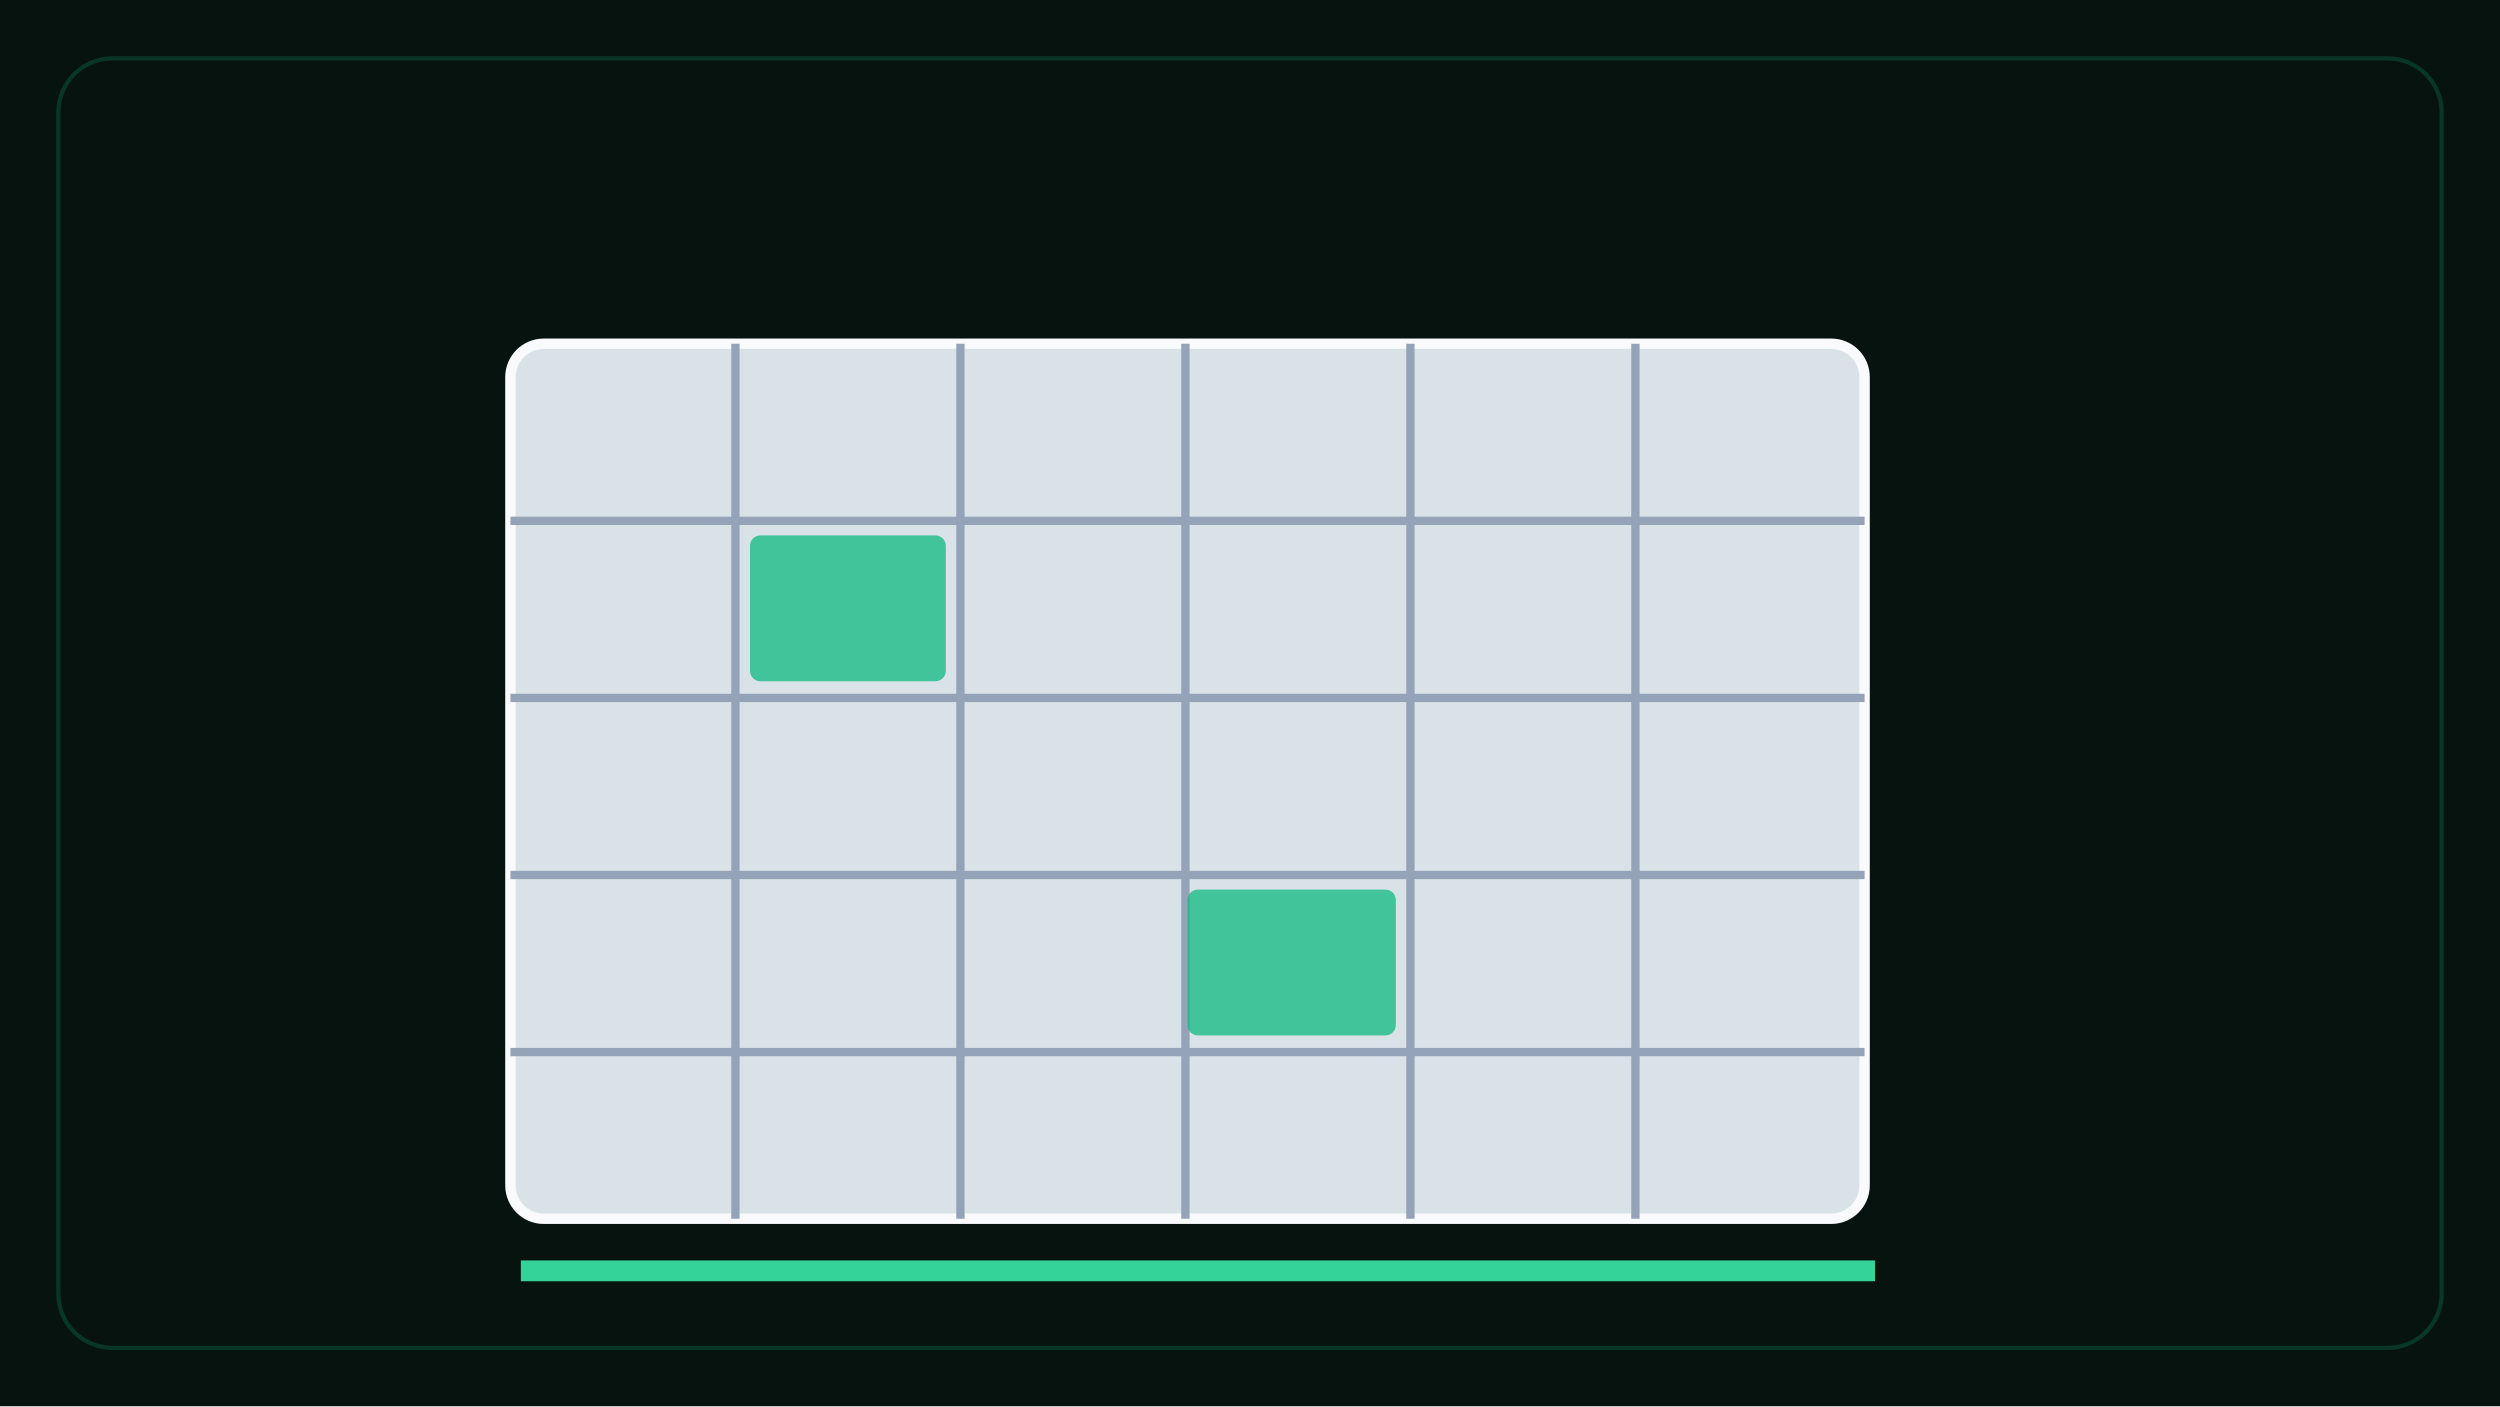
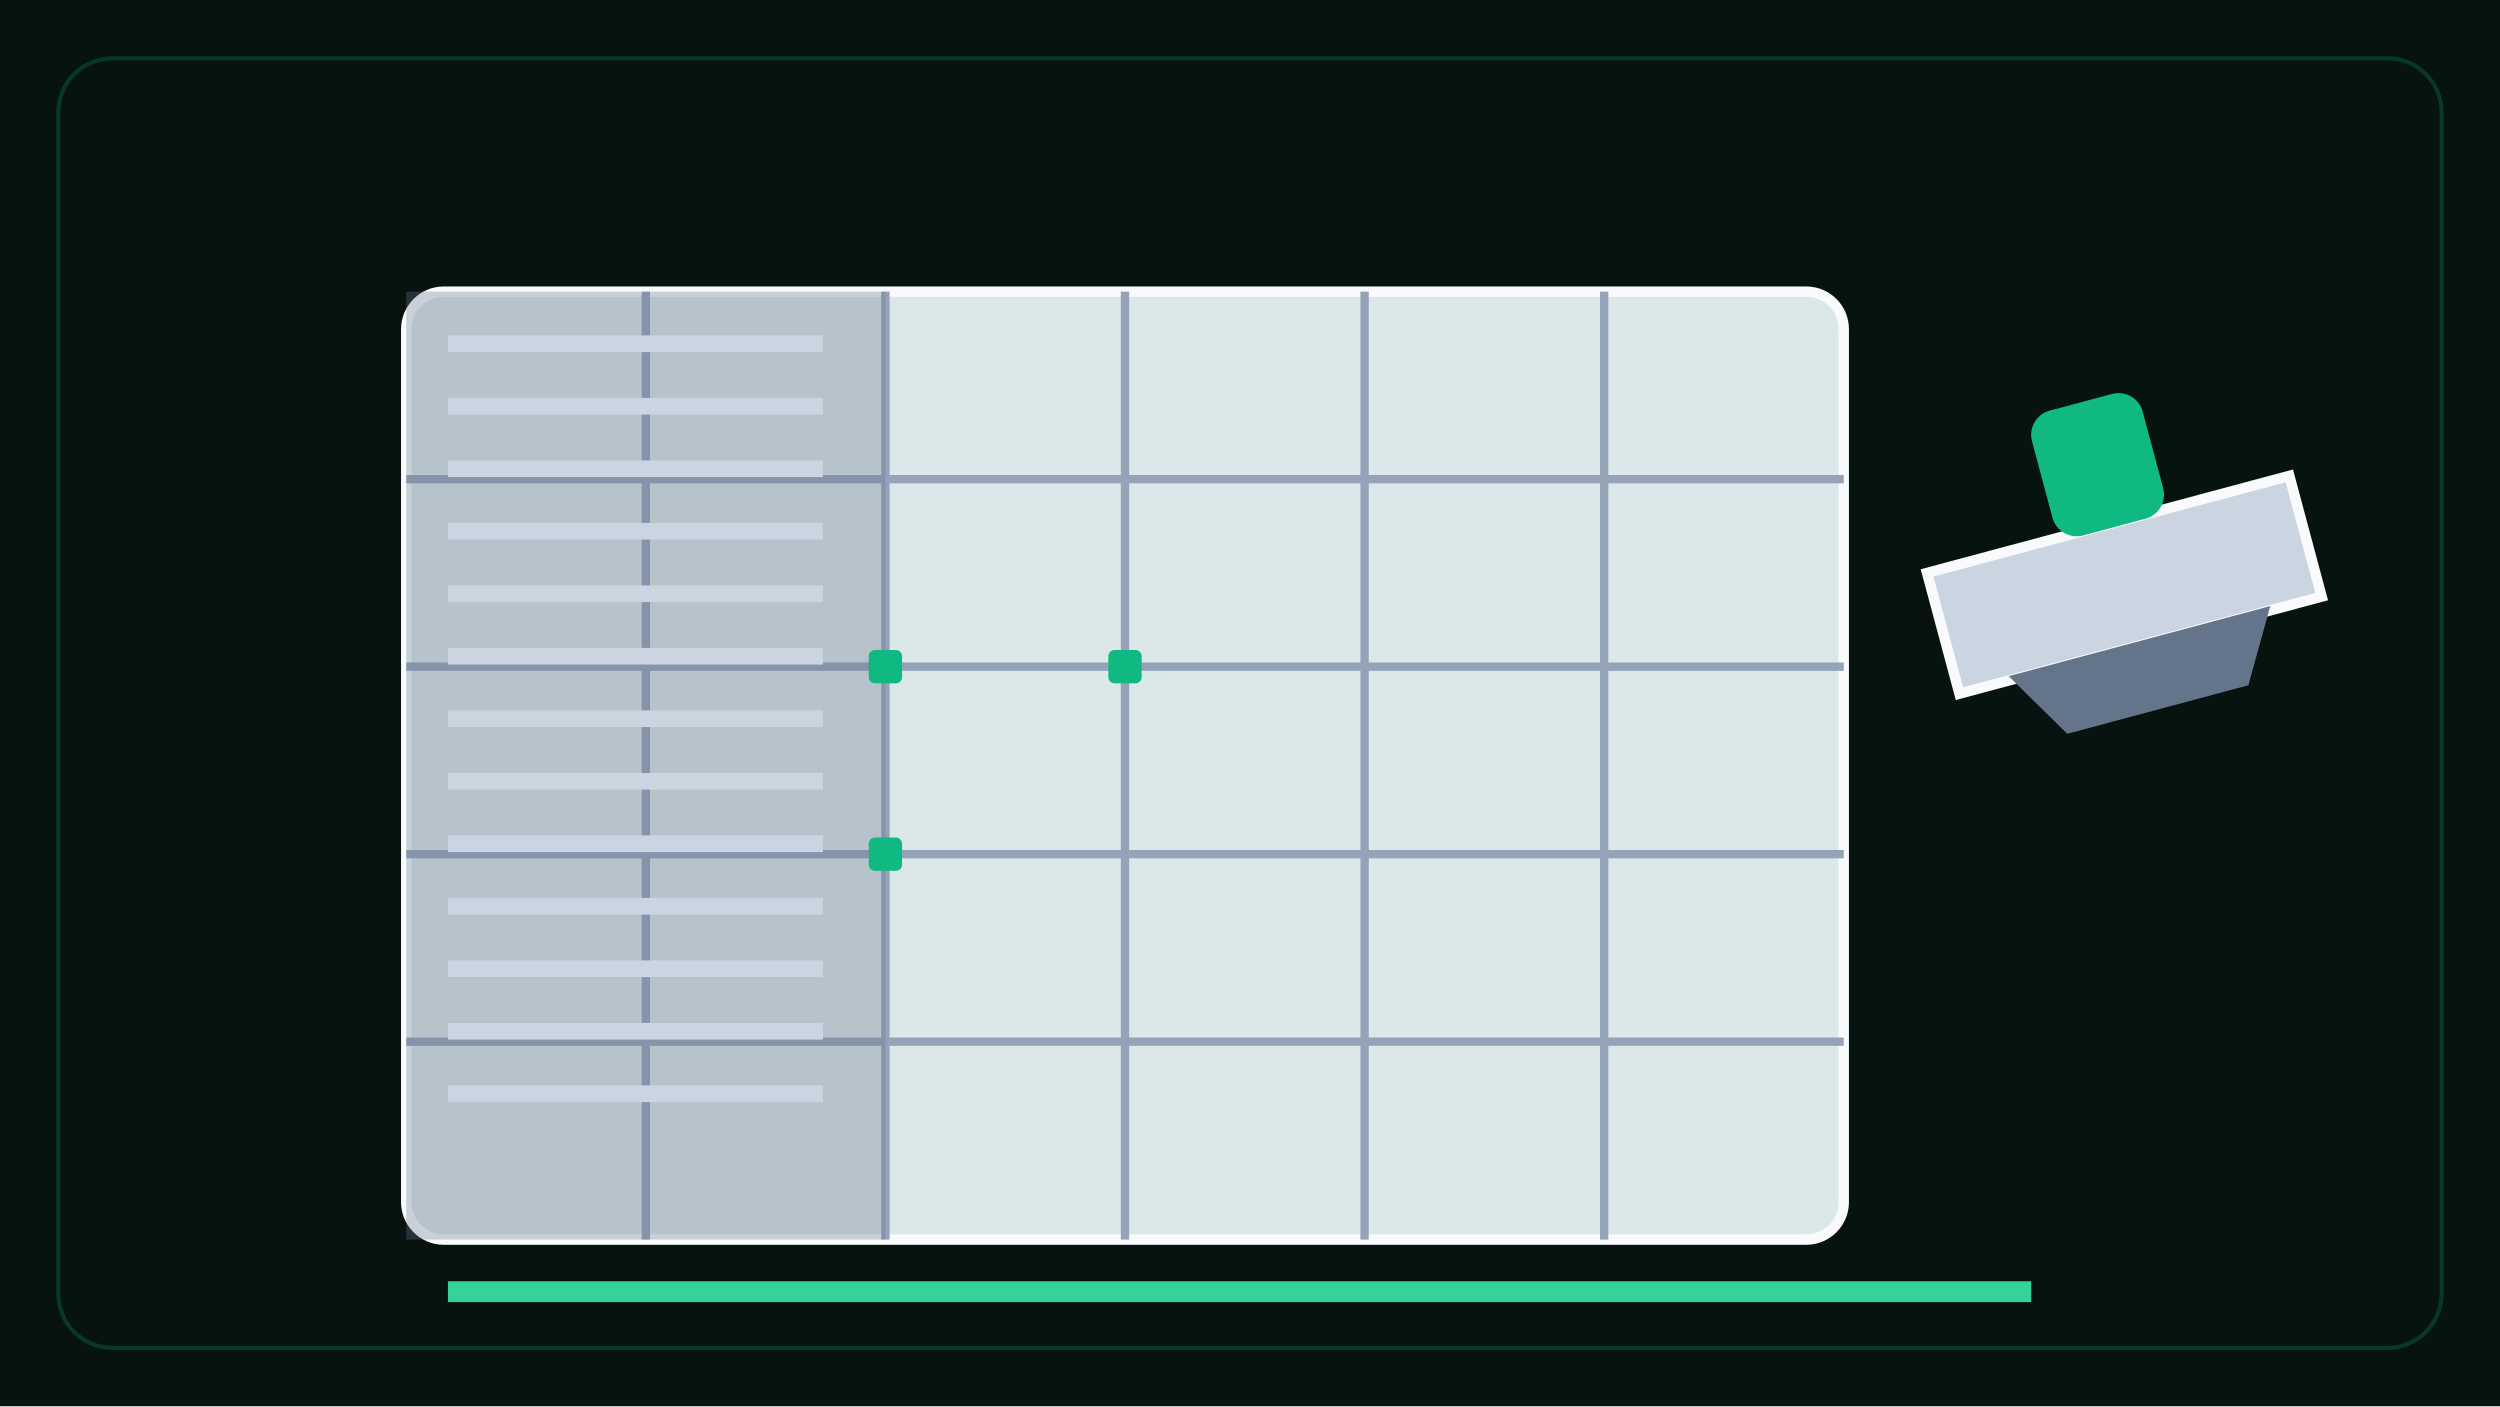
<svg xmlns="http://www.w3.org/2000/svg" viewBox="0 0 1200 675">
  <rect width="1200" height="675" fill="#07130f" />
-   <g transform="translate(165 95)">
-     <rect x="80" y="70" width="650" height="420" rx="16" fill="#d9e3e7" stroke="#f8fafc" stroke-width="5" />
+   <g transform="translate(125 85)">
+     <rect x="70" y="55" width="690" height="455" rx="18" fill="#dce7e9" stroke="#f8fafc" stroke-width="5" />
    <g stroke="#94a3b8" stroke-width="4">
-       <path d="M80 155h650M80 240h650M80 325h650M80 410h650" />
-       <path d="M188 70v420M296 70v420M404 70v420M512 70v420M620 70v420" />
+       <path d="M70 145h690M70 235h690M70 325h690M70 415h690" />
+       <path d="M185 55v455M300 55v455M415 55v455M530 55v455M645 55v455" />
    </g>
-     <g fill="#10b981" opacity=".75">
-       <rect x="195" y="162" width="94" height="70" rx="5" />
-       <rect x="405" y="332" width="100" height="70" rx="5" />
+     <rect x="70" y="55" width="230" height="455" fill="#64748b" opacity=".32" />
+     <g stroke="#cbd5e1" stroke-width="8">
+       <path d="M90 80l180 0M90 110l180 0M90 140l180 0M90 170l180 0M90 200l180 0M90 230l180 0M90 260l180 0M90 290l180 0M90 320l180 0M90 350l180 0M90 380l180 0M90 410l180 0M90 440l180 0" />
    </g>
-     <path d="M85 515h650" stroke="#34d399" stroke-width="10" />
+     <g fill="#10b981">
+       <rect x="292" y="227" width="16" height="16" rx="3" />
+       <rect x="407" y="227" width="16" height="16" rx="3" />
+       <rect x="292" y="317" width="16" height="16" rx="3" />
+     </g>
+     <g transform="translate(800 190) rotate(-15)">
+       <path d="M0 0h180v60H0z" fill="#cbd5e1" stroke="#f8fafc" stroke-width="5" />
+       <path d="M25 58h130l-20 34H45z" fill="#64748b" />
+       <rect x="65" y="-60" width="55" height="62" rx="12" fill="#10b981" />
+     </g>
+     <path d="M90 535h760" stroke="#34d399" stroke-width="10" />
  </g>
  <rect x="28" y="28" width="1144" height="619" rx="26" fill="none" stroke="#10b981" stroke-opacity=".22" stroke-width="2" />
</svg>
